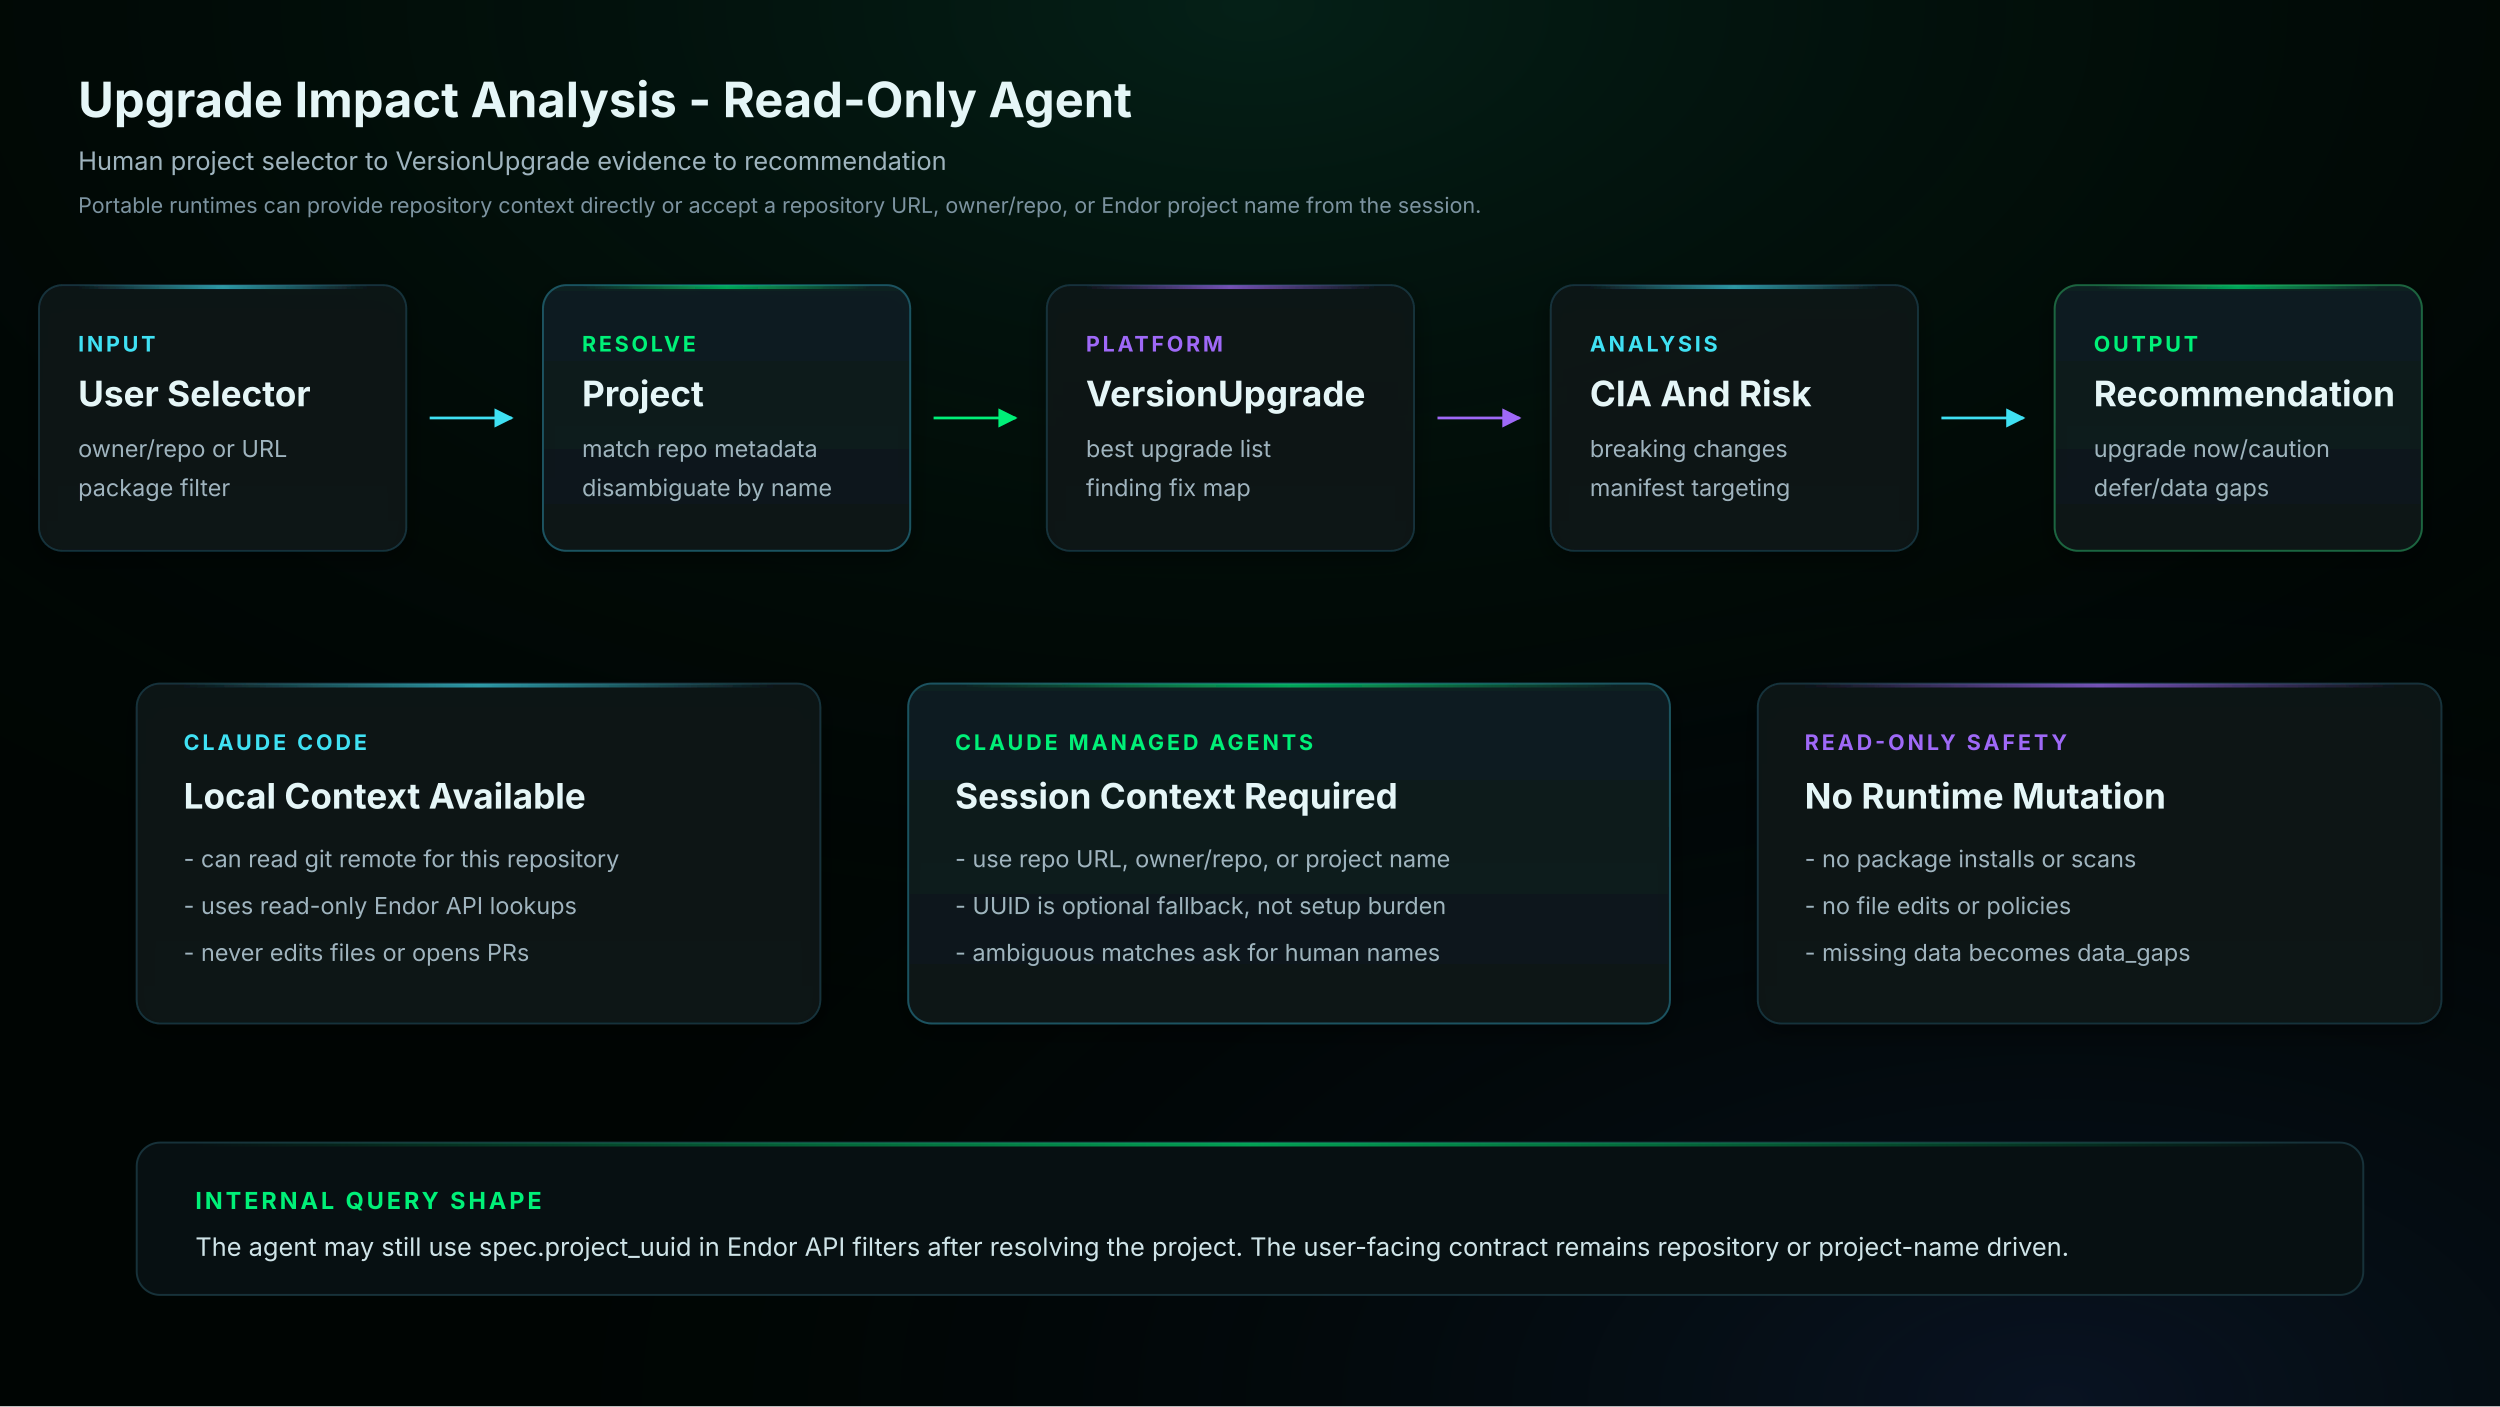
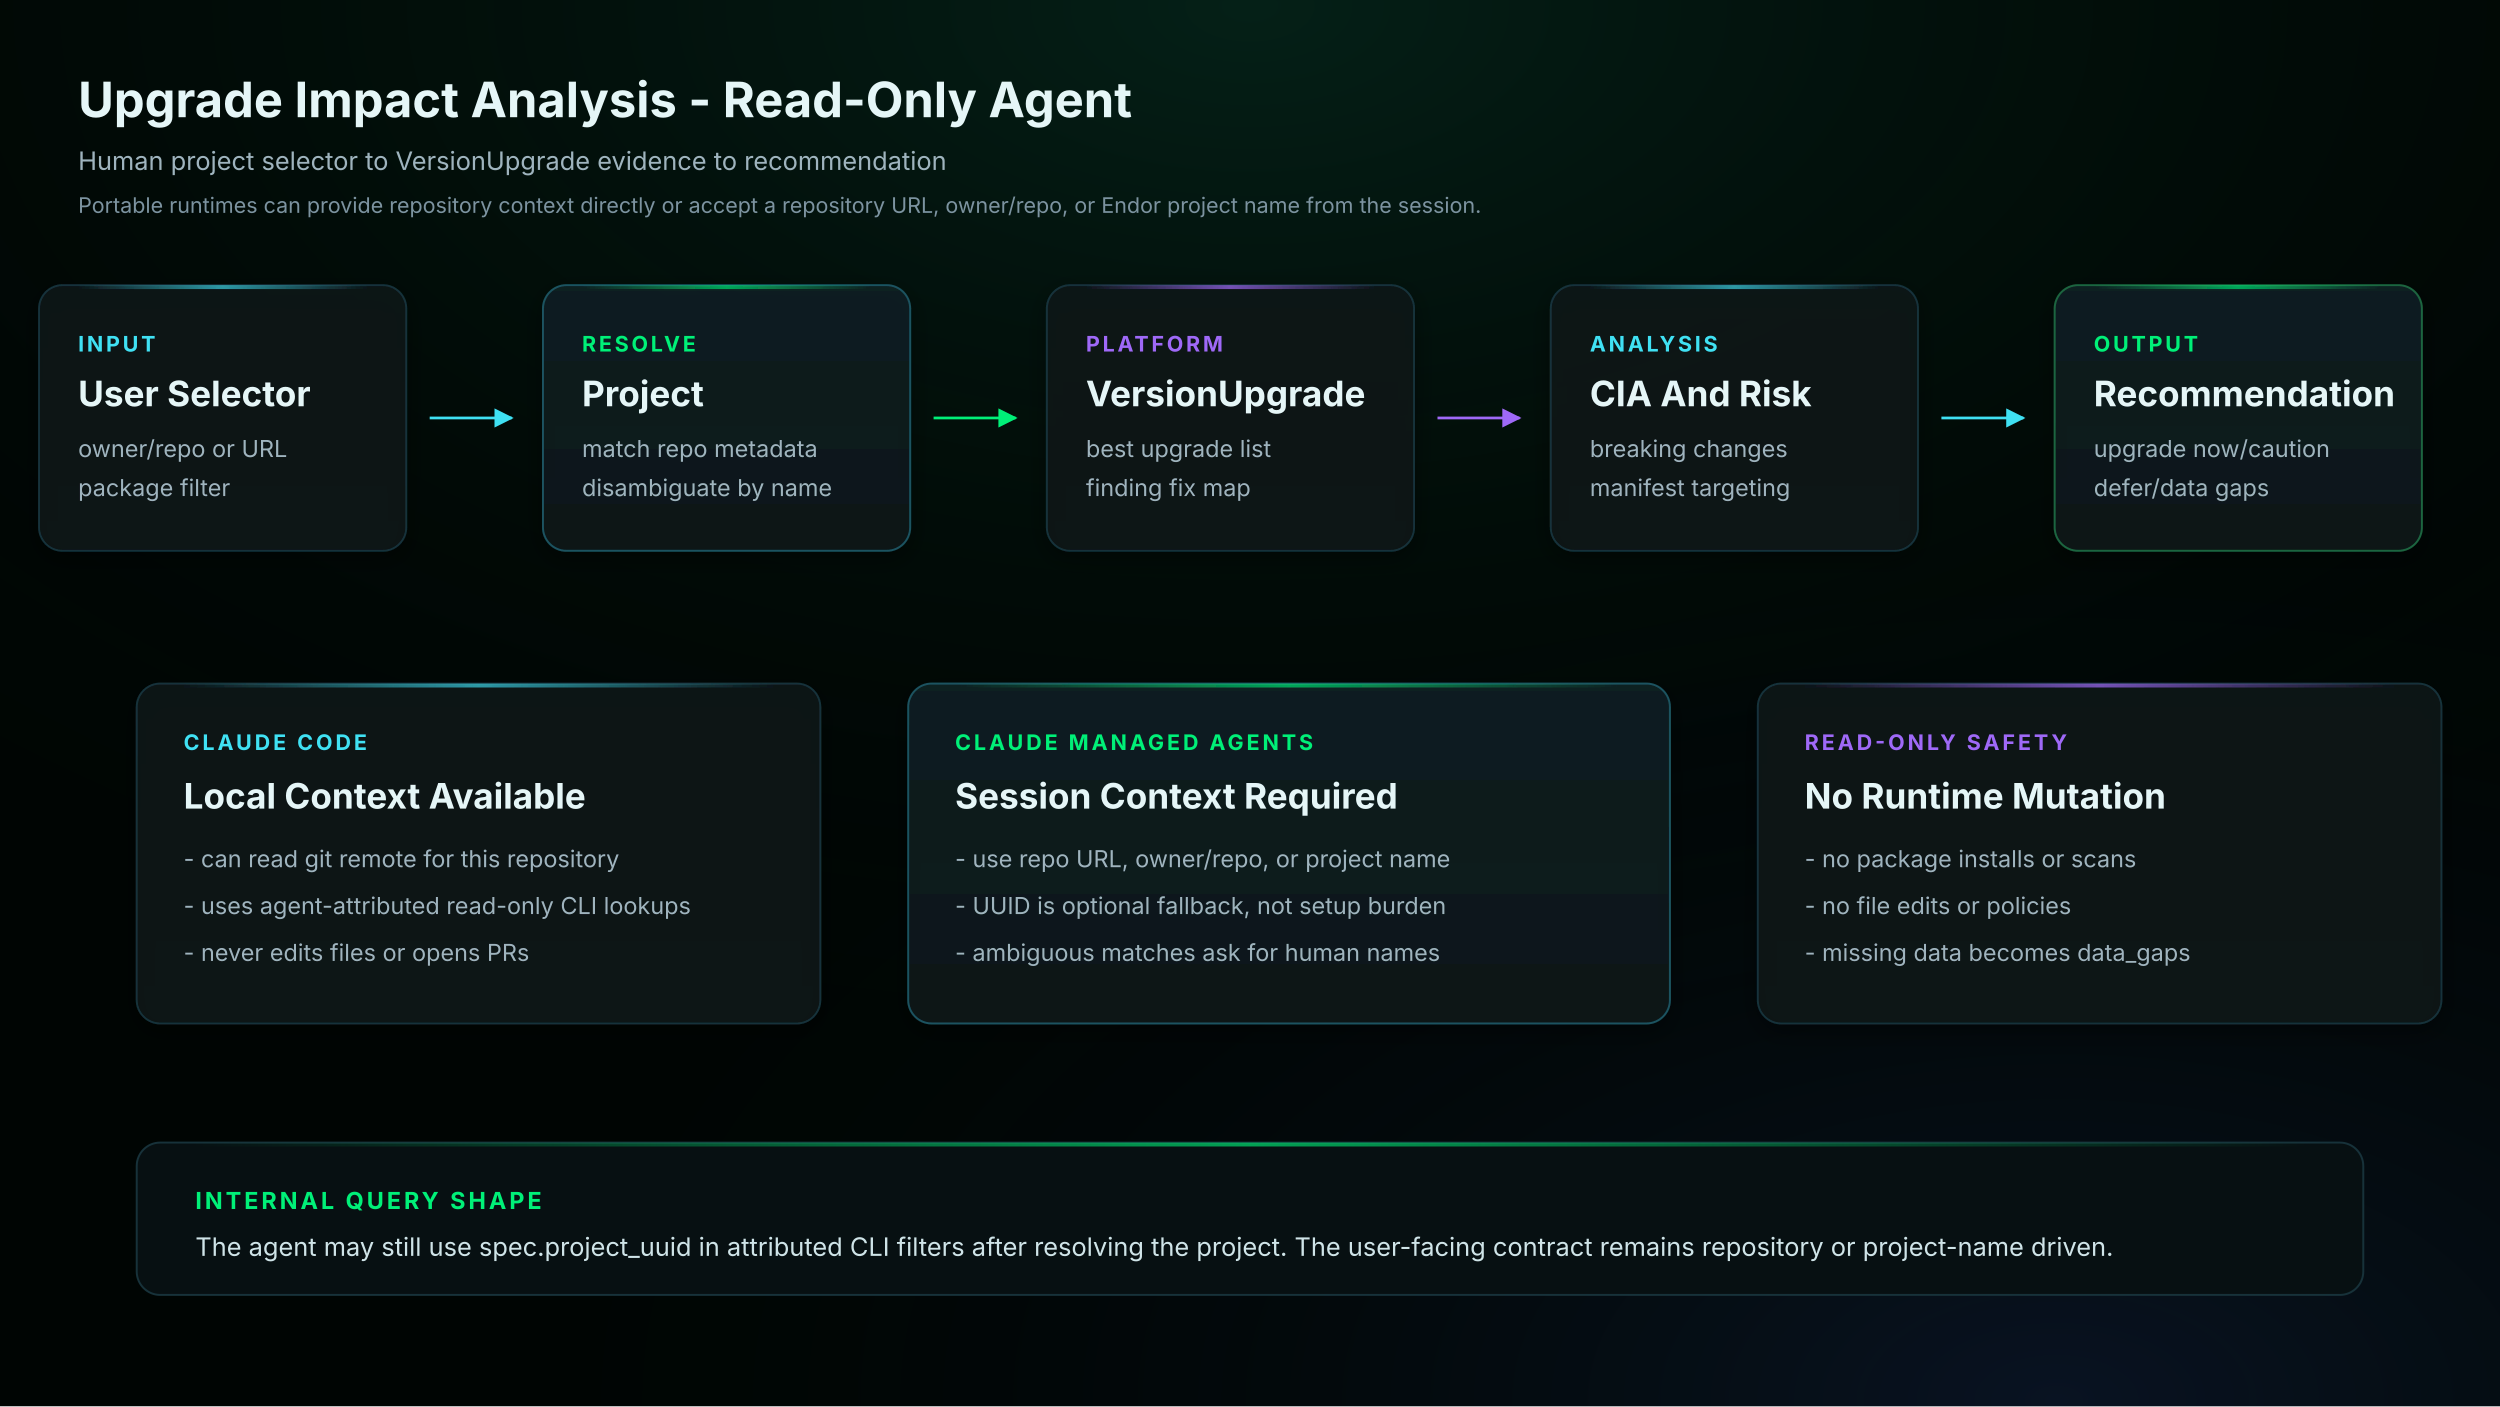
<svg xmlns="http://www.w3.org/2000/svg" viewBox="0 0 1280 720" font-family="-apple-system, BlinkMacSystemFont, 'Segoe UI', Inter, Geist, sans-serif">
  <defs>
    <radialGradient id="bgGlow" cx="50%" cy="0%" r="80%">
      <stop offset="0%" stop-color="#0a3d2c" stop-opacity="0.48" />
      <stop offset="100%" stop-color="#000503" stop-opacity="0" />
    </radialGradient>
    <radialGradient id="bgGlow2" cx="82%" cy="100%" r="65%">
      <stop offset="0%" stop-color="#1a2f5e" stop-opacity="0.34" />
      <stop offset="100%" stop-color="#000503" stop-opacity="0" />
    </radialGradient>
    <linearGradient id="cardGlass" x1="0%" y1="0%" x2="0%" y2="100%">
      <stop offset="0%" stop-color="#0d1518" stop-opacity="0.94" />
      <stop offset="100%" stop-color="#0a1112" stop-opacity="0.97" />
    </linearGradient>
    <linearGradient id="cardGlassActive" x1="0%" y1="0%" x2="0%" y2="100%">
      <stop offset="0%" stop-color="#0e2023" stop-opacity="0.96" />
      <stop offset="100%" stop-color="#091517" stop-opacity="0.98" />
    </linearGradient>
    <linearGradient id="hairline" x1="0%" y1="0%" x2="100%" y2="0%">
      <stop offset="0%" stop-color="#3fe1f3" stop-opacity="0" />
      <stop offset="50%" stop-color="#3fe1f3" stop-opacity="0.64" />
      <stop offset="100%" stop-color="#3fe1f3" stop-opacity="0" />
    </linearGradient>
    <linearGradient id="hairlineGreen" x1="0%" y1="0%" x2="100%" y2="0%">
      <stop offset="0%" stop-color="#00f078" stop-opacity="0" />
      <stop offset="50%" stop-color="#00f078" stop-opacity="0.64" />
      <stop offset="100%" stop-color="#00f078" stop-opacity="0" />
    </linearGradient>
    <linearGradient id="hairlinePurple" x1="0%" y1="0%" x2="100%" y2="0%">
      <stop offset="0%" stop-color="#9f69f7" stop-opacity="0" />
      <stop offset="50%" stop-color="#9f69f7" stop-opacity="0.70" />
      <stop offset="100%" stop-color="#9f69f7" stop-opacity="0" />
    </linearGradient>
    <filter id="cardShadow" x="-10%" y="-10%" width="120%" height="130%">
      <feGaussianBlur in="SourceAlpha" stdDeviation="6" />
      <feOffset dx="0" dy="4" />
      <feComponentTransfer>
        <feFuncA type="linear" slope="0.42" />
      </feComponentTransfer>
      <feMerge>
        <feMergeNode />
        <feMergeNode in="SourceGraphic" />
      </feMerge>
    </filter>
    <marker id="arrowCyan" viewBox="0 0 10 10" refX="9" refY="5" markerWidth="7" markerHeight="7" orient="auto-start-reverse">
      <path d="M 0 0 L 10 5 L 0 10 z" fill="#3fe1f3" />
    </marker>
    <marker id="arrowGreen" viewBox="0 0 10 10" refX="9" refY="5" markerWidth="7" markerHeight="7" orient="auto-start-reverse">
      <path d="M 0 0 L 10 5 L 0 10 z" fill="#00f078" />
    </marker>
    <marker id="arrowPurple" viewBox="0 0 10 10" refX="9" refY="5" markerWidth="7" markerHeight="7" orient="auto-start-reverse">
      <path d="M 0 0 L 10 5 L 0 10 z" fill="#9f69f7" />
    </marker>
  </defs>
  <rect width="1280" height="720" fill="#000503" />
  <rect width="1280" height="720" fill="url(#bgGlow)" />
  <rect width="1280" height="720" fill="url(#bgGlow2)" />
  <g transform="translate(40, 34)">
    <text x="0" y="26" font-size="25" font-weight="700" fill="#e5f6f7">Upgrade Impact Analysis - Read-Only Agent</text>
    <text x="0" y="53" font-size="13" fill="#9fb4be">Human project selector to VersionUpgrade evidence to recommendation</text>
    <text x="0" y="75" font-size="11" fill="#7c93a0">Portable runtimes can provide repository context directly or accept a repository URL, owner/repo, or Endor project name from the session.</text>
  </g>
  <g transform="translate(20, 146)">
    <g filter="url(#cardShadow)">
      <rect width="188" height="136" rx="12" fill="url(#cardGlass)" stroke="#17323a" />
      <rect x="20" y="0" width="148" height="2" fill="url(#hairline)" />
      <text x="20" y="34" font-size="11" font-weight="700" fill="#3fe1f3" letter-spacing="1.4">INPUT</text>
      <text x="20" y="62" font-size="18" font-weight="700" fill="#e5f6f7">User Selector</text>
      <text x="20" y="88" font-size="12" fill="#9fb4be">owner/repo or URL</text>
      <text x="20" y="108" font-size="12" fill="#9fb4be">package filter</text>
    </g>
    <line x1="200" y1="68" x2="242" y2="68" stroke="#3fe1f3" stroke-width="1.4" marker-end="url(#arrowCyan)" />
    <g transform="translate(258,0)" filter="url(#cardShadow)">
      <rect width="188" height="136" rx="12" fill="url(#cardGlassActive)" stroke="#1c5360" />
      <rect x="20" y="0" width="148" height="2" fill="url(#hairlineGreen)" />
      <text x="20" y="34" font-size="11" font-weight="700" fill="#00f078" letter-spacing="1.4">RESOLVE</text>
      <text x="20" y="62" font-size="18" font-weight="700" fill="#e5f6f7">Project</text>
      <text x="20" y="88" font-size="12" fill="#9fb4be">match repo metadata</text>
      <text x="20" y="108" font-size="12" fill="#9fb4be">disambiguate by name</text>
    </g>
    <line x1="458" y1="68" x2="500" y2="68" stroke="#00f078" stroke-width="1.4" marker-end="url(#arrowGreen)" />
    <g transform="translate(516,0)" filter="url(#cardShadow)">
      <rect width="188" height="136" rx="12" fill="url(#cardGlass)" stroke="#17323a" />
      <rect x="20" y="0" width="148" height="2" fill="url(#hairlinePurple)" />
      <text x="20" y="34" font-size="11" font-weight="700" fill="#9f69f7" letter-spacing="1.4">PLATFORM</text>
      <text x="20" y="62" font-size="18" font-weight="700" fill="#e5f6f7">VersionUpgrade</text>
      <text x="20" y="88" font-size="12" fill="#9fb4be">best upgrade list</text>
      <text x="20" y="108" font-size="12" fill="#9fb4be">finding fix map</text>
    </g>
    <line x1="716" y1="68" x2="758" y2="68" stroke="#9f69f7" stroke-width="1.4" marker-end="url(#arrowPurple)" />
    <g transform="translate(774,0)" filter="url(#cardShadow)">
      <rect width="188" height="136" rx="12" fill="url(#cardGlass)" stroke="#17323a" />
      <rect x="20" y="0" width="148" height="2" fill="url(#hairline)" />
      <text x="20" y="34" font-size="11" font-weight="700" fill="#3fe1f3" letter-spacing="1.4">ANALYSIS</text>
      <text x="20" y="62" font-size="18" font-weight="700" fill="#e5f6f7">CIA And Risk</text>
      <text x="20" y="88" font-size="12" fill="#9fb4be">breaking changes</text>
      <text x="20" y="108" font-size="12" fill="#9fb4be">manifest targeting</text>
    </g>
    <line x1="974" y1="68" x2="1016" y2="68" stroke="#3fe1f3" stroke-width="1.4" marker-end="url(#arrowCyan)" />
    <g transform="translate(1032,0)" filter="url(#cardShadow)">
      <rect width="188" height="136" rx="12" fill="url(#cardGlassActive)" stroke="#1f6540" />
      <rect x="20" y="0" width="148" height="2" fill="url(#hairlineGreen)" />
      <text x="20" y="34" font-size="11" font-weight="700" fill="#00f078" letter-spacing="1.4">OUTPUT</text>
      <text x="20" y="62" font-size="18" font-weight="700" fill="#e5f6f7">Recommendation</text>
      <text x="20" y="88" font-size="12" fill="#9fb4be">upgrade now/caution</text>
      <text x="20" y="108" font-size="12" fill="#9fb4be">defer/data gaps</text>
    </g>
  </g>
  <g transform="translate(70, 350)">
    <g filter="url(#cardShadow)">
      <rect width="350" height="174" rx="12" fill="url(#cardGlass)" stroke="#17323a" />
      <rect x="24" y="0" width="302" height="2" fill="url(#hairline)" />
      <text x="24" y="34" font-size="11" font-weight="700" fill="#3fe1f3" letter-spacing="1.5">CLAUDE CODE</text>
      <text x="24" y="64" font-size="18" font-weight="700" fill="#e5f6f7">Local Context Available</text>
      <text x="24" y="94" font-size="12" fill="#9fb4be">- can read git remote for this repository</text>
-       <text x="24" y="118" font-size="12" fill="#9fb4be">- uses read-only Endor API lookups</text>
+       <text x="24" y="118" font-size="12" fill="#9fb4be">- uses agent-attributed read-only CLI lookups</text>
      <text x="24" y="142" font-size="12" fill="#9fb4be">- never edits files or opens PRs</text>
    </g>
    <g transform="translate(395,0)" filter="url(#cardShadow)">
      <rect width="390" height="174" rx="12" fill="url(#cardGlassActive)" stroke="#1c5360" />
      <rect x="24" y="0" width="342" height="2" fill="url(#hairlineGreen)" />
      <text x="24" y="34" font-size="11" font-weight="700" fill="#00f078" letter-spacing="1.5">CLAUDE MANAGED AGENTS</text>
      <text x="24" y="64" font-size="18" font-weight="700" fill="#e5f6f7">Session Context Required</text>
      <text x="24" y="94" font-size="12" fill="#9fb4be">- use repo URL, owner/repo, or project name</text>
      <text x="24" y="118" font-size="12" fill="#9fb4be">- UUID is optional fallback, not setup burden</text>
      <text x="24" y="142" font-size="12" fill="#9fb4be">- ambiguous matches ask for human names</text>
    </g>
    <g transform="translate(830,0)" filter="url(#cardShadow)">
      <rect width="350" height="174" rx="12" fill="url(#cardGlass)" stroke="#17323a" />
      <rect x="24" y="0" width="302" height="2" fill="url(#hairlinePurple)" />
      <text x="24" y="34" font-size="11" font-weight="700" fill="#9f69f7" letter-spacing="1.5">READ-ONLY SAFETY</text>
      <text x="24" y="64" font-size="18" font-weight="700" fill="#e5f6f7">No Runtime Mutation</text>
      <text x="24" y="94" font-size="12" fill="#9fb4be">- no package installs or scans</text>
      <text x="24" y="118" font-size="12" fill="#9fb4be">- no file edits or policies</text>
      <text x="24" y="142" font-size="12" fill="#9fb4be">- missing data becomes data_gaps</text>
    </g>
  </g>
  <g transform="translate(70, 585)">
    <rect width="1140" height="78" rx="12" fill="#071012" stroke="#17323a" />
    <rect x="30" y="0" width="1080" height="2" fill="url(#hairlineGreen)" />
    <text x="30" y="34" font-size="12" font-weight="700" fill="#00f078" letter-spacing="1.5">INTERNAL QUERY SHAPE</text>
-     <text x="30" y="58" font-size="13" fill="#cfe4e8">The agent may still use spec.project_uuid in Endor API filters after resolving the project. The user-facing contract remains repository or project-name driven.</text>
+     <text x="30" y="58" font-size="13" fill="#cfe4e8">The agent may still use spec.project_uuid in attributed CLI filters after resolving the project. The user-facing contract remains repository or project-name driven.</text>
  </g>
</svg>
